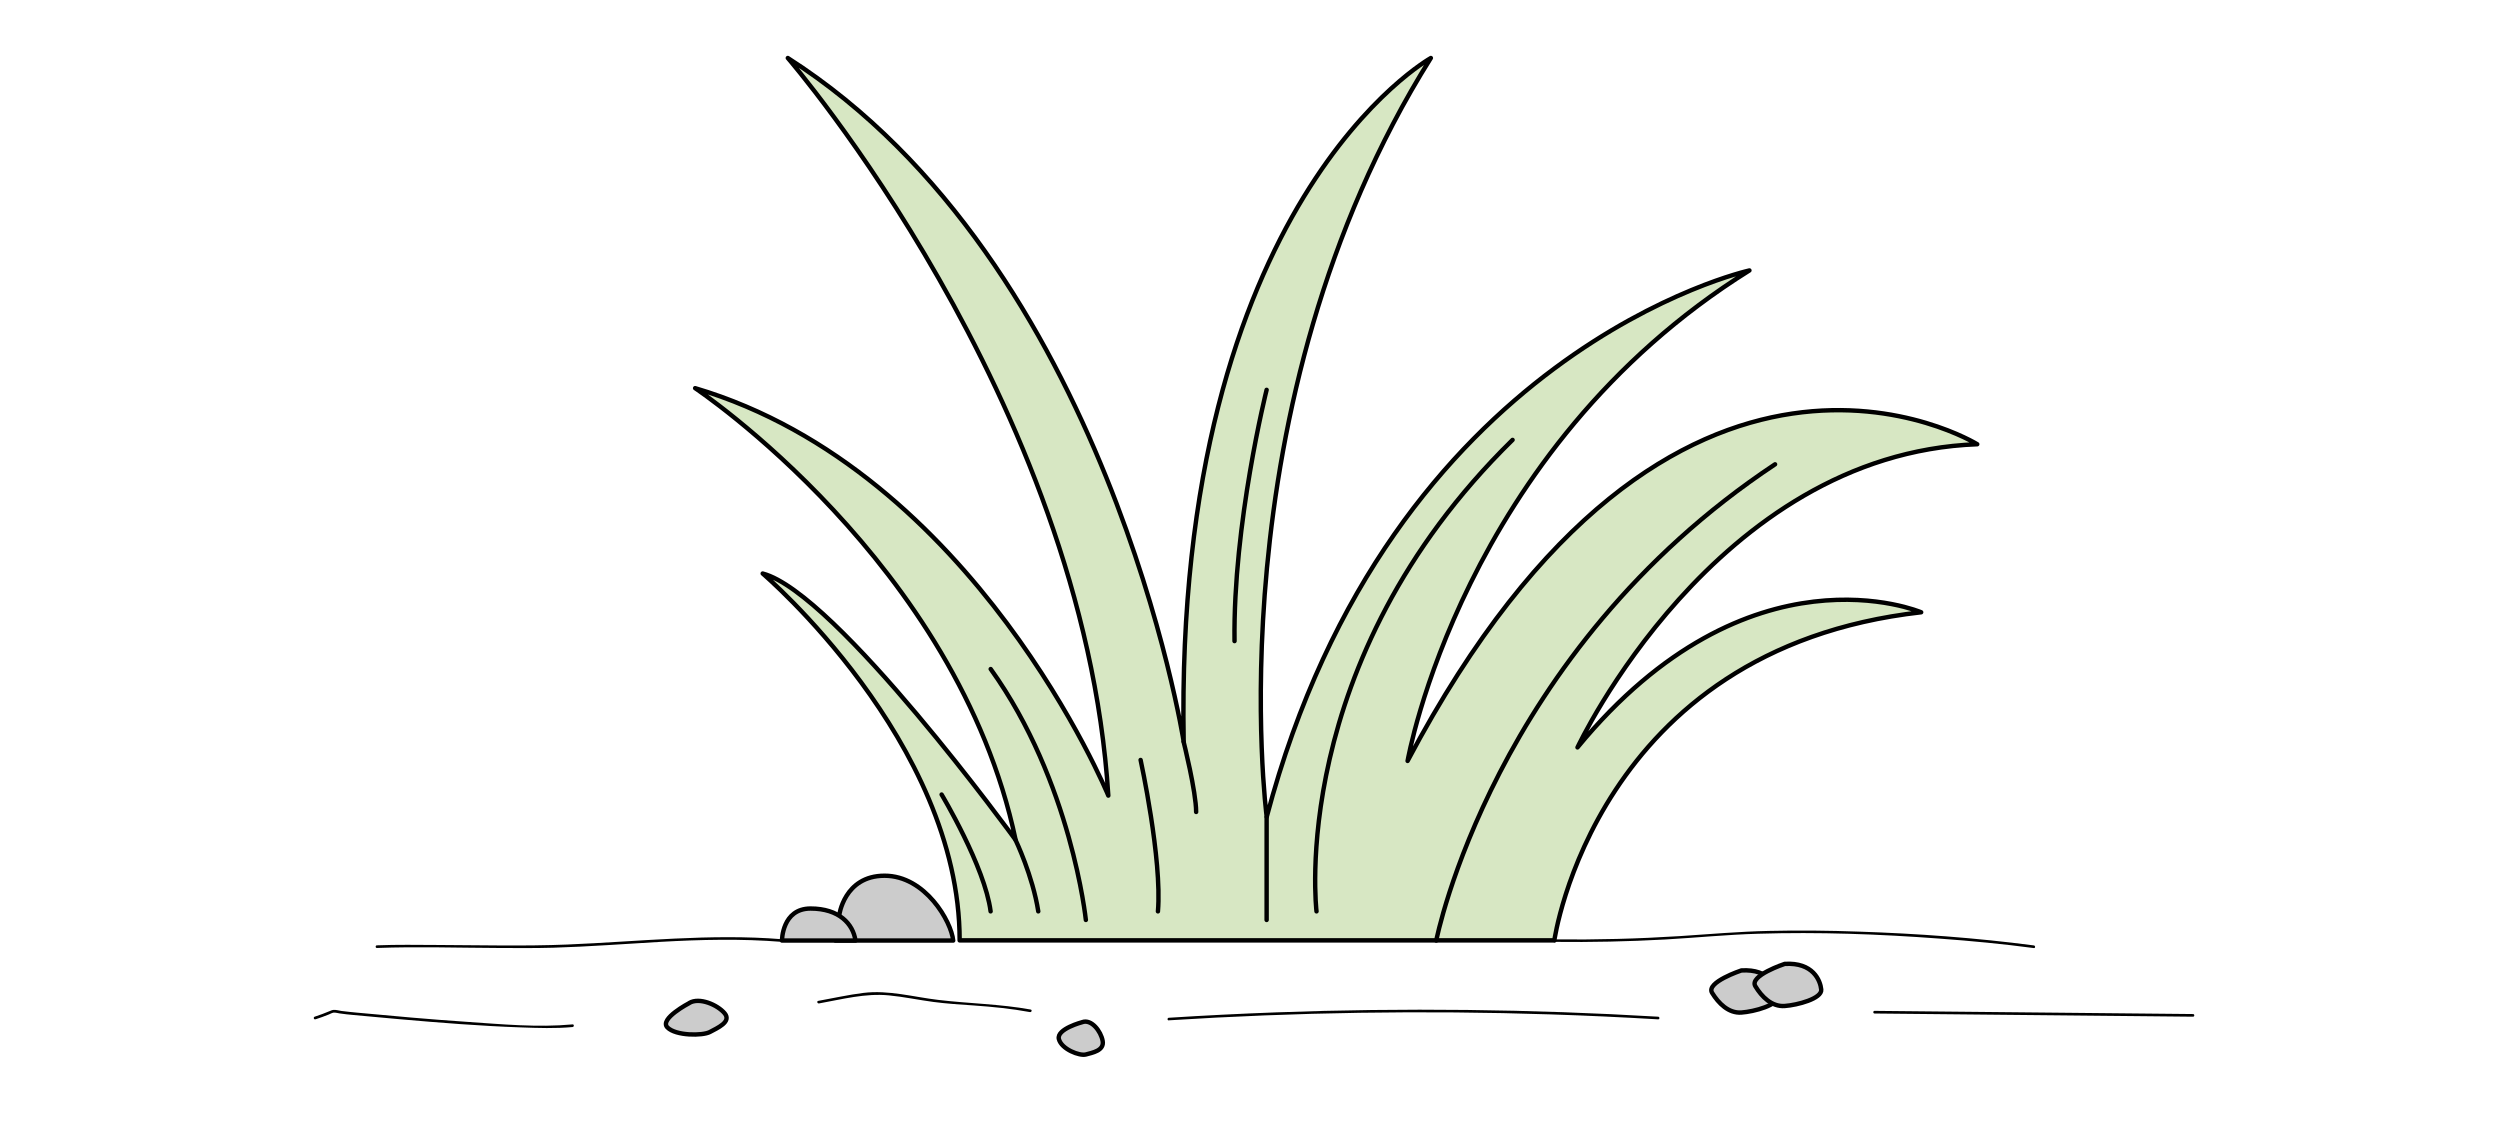
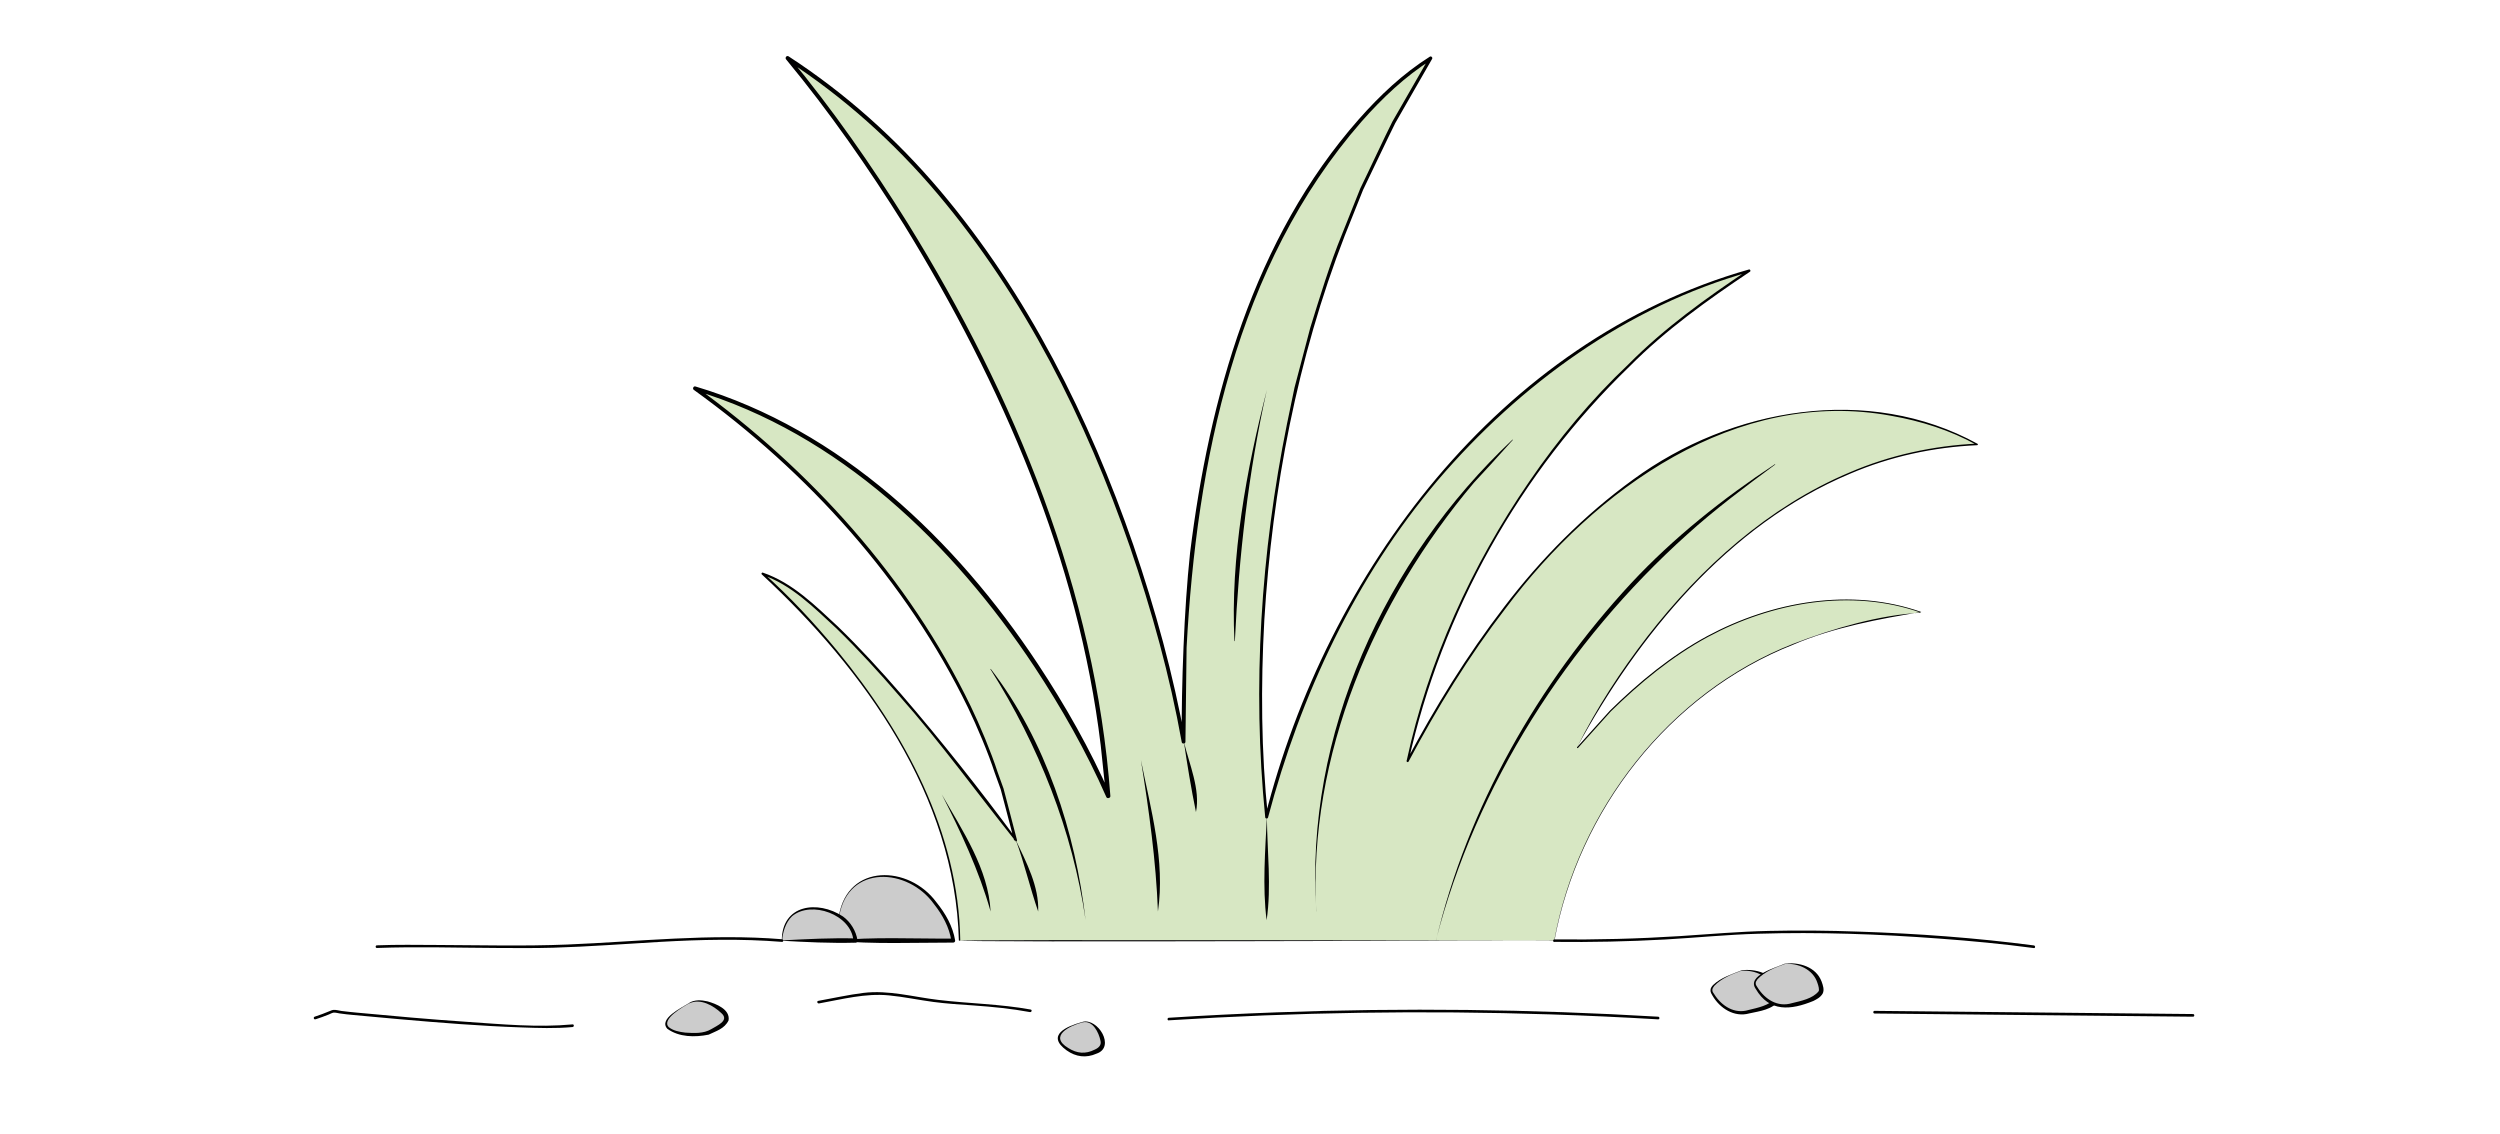
<svg xmlns="http://www.w3.org/2000/svg" id="Layer_1" data-name="Layer 1" viewBox="0 0 282.68 128.18">
  <defs>
    <style>
      .cls-1 {
        fill: #ccc;
      }

-       .cls-1, .cls-2, .cls-3 {
-         stroke: #000;
-         stroke-linecap: round;
-         stroke-linejoin: round;
-         stroke-width: .5px;
-       }
- 
      .cls-2 {
-         fill: none;
-       }
- 
-       .cls-3 {
        fill: #d7e7c3;
      }
    </style>
  </defs>
  <g>
-     <path class="cls-1" d="M94.88,103.55s.54-4.53,5.14-4.53,7.55,5.18,7.76,7.33h-13.32l.42-2.8Z" />
-     <path class="cls-3" d="M175.75,106.35s4.59-32.97,41.48-37.12c0,0-19.43-8.3-38.86,15.28,0,0,15.5-33.19,45.2-34.28,0,0-34.28-21.18-64.41,35.81,0,0,6.11-35.15,38.65-55.46,0,0-40.61,8.95-54.58,61.79,0,0-6.11-46.51,18.56-85.81,0,0-29.04,16.16-27.95,77.29,0,0-8.52-54.15-44.76-77.29,0,0,33.41,38.65,36.24,83.4,0,0-15.07-36.68-46.72-46.07,0,0,29.63,19.73,36.24,51.09,0,0-20.31-27.95-28.6-30.13,0,0,22.27,19,22.27,41.48h67.25Z" />
-     <path class="cls-2" d="M162.4,106.35s6.36-32.65,38.31-53.85" />
-     <path class="cls-3" d="M148.86,103.05s-3.42-28.21,22.17-53.31" />
-     <line class="cls-3" x1="143.22" y1="92.38" x2="143.22" y2="104.02" />
-     <path class="cls-3" d="M128.97,85.93s2.45,11.25,1.96,17.12" />
-     <path class="cls-3" d="M122.78,104.02s-1.63-15.65-10.76-28.37" />
-     <path class="cls-3" d="M106.47,89.84s4.89,8.15,5.54,13.21" />
-     <path class="cls-3" d="M114.84,95s1.93,4.02,2.56,8.05" />
-     <path class="cls-3" d="M143.22,44.08s-3.8,15.16-3.63,28.41" />
-     <path class="cls-1" d="M88.42,106.35s0-3.62,3.23-3.62,4.81,1.74,5.08,3.62h-8.31Z" />
-     <path class="cls-3" d="M133.83,83.86s1.42,5.67,1.42,7.95" />
+     <g>
+       <path class="cls-1" d="M94.88,103.55s.54-4.53,5.14-4.53,7.55,5.18,7.76,7.33h-13.32l.42-2.8Z" />
+       <path d="M94.86,103.55c.99-5.95,7.92-5.75,11.02-1.53,1.02,1.26,1.85,2.69,2.12,4.32.02.13-.09.24-.21.24-4.44,0-9.05.2-13.4-.21-.01-.01.48-2.79.47-2.81h0ZM94.9,103.55l-.36,2.81c3.89-.46,8.96-.2,13.24-.23,0,0-.21.24-.21.24-.22-1.49-1-2.93-1.96-4.14-2.96-4.13-9.68-4.5-10.71,1.32h0Z" />
+     </g>
+     <g>
+       <path class="cls-2" d="M175.75,106.35s4.59-32.97,41.48-37.12c0,0-19.43-8.3-38.86,15.28,0,0,15.5-33.19,45.2-34.28,0,0-34.28-21.18-64.41,35.81,0,0,6.11-35.15,38.65-55.46,0,0-40.61,8.95-54.58,61.79,0,0-6.11-46.51,18.56-85.81,0,0-29.04,16.16-27.95,77.29,0,0-8.52-54.15-44.76-77.29,0,0,33.41,38.65,36.24,83.4,0,0-15.07-36.68-46.72-46.07,0,0,29.63,19.73,36.24,51.09,0,0-20.31-27.95-28.6-30.13,0,0,22.27,19,22.27,41.48h67.25Z" />
+       <path d="M175.74,106.33c2.68-14.73,12.99-28.01,27.01-33.53,4.56-1.77,9.79-3.27,14.47-3.52-7.91-2.79-16.84-1.17-24.1,2.74-4.05,2.19-7.69,5.2-10.98,8.42,0,0-3.71,4.13-3.71,4.13-.04.06-.14,0-.11-.07,2.21-4.44,4.93-8.61,7.96-12.54,6.06-7.8,13.68-14.67,22.85-18.54,4.56-1.96,9.49-3.03,14.44-3.26l-.04.16c-2.98-1.66-6.3-2.71-9.66-3.3-17.53-3.26-33.58,8.33-43.61,21.75-4.18,5.43-7.77,11.29-10.99,17.34-.06.12-.25.06-.22-.08,2.45-11.32,7.33-22.07,13.88-31.6,3.26-4.77,7-9.26,11.19-13.23,4.08-4.12,8.81-7.51,13.62-10.72l.1.26c-13.83,3.86-25.99,12.72-35.26,23.56-9.3,10.97-15.53,24.28-19.2,38.13-.03.17-.31.16-.32-.02-1.48-14.84-.49-29.87,2.46-44.47.18-.85.68-3.27.85-4.1.25-.99,1.5-5.69,1.78-6.76,1.07-3.45,2.21-7.22,3.59-10.58,0,0,2.07-5.19,2.07-5.19.78-1.58,2.83-5.99,3.63-7.56.96-1.69,3.21-5.57,4.18-7.27,0,0,.25.27.25.27-2.97,1.87-5.58,4.35-7.92,7-14.18,16.25-18.66,38.49-19.78,59.47,0,0-.13,10.65-.13,10.65.01.24-.38.29-.42.04-1.34-7.5-3.39-14.88-5.86-22.09-4.98-14.38-11.92-28.27-21.78-39.94-4.91-5.82-10.65-10.95-17.04-15.1,0,0,.29-.34.29-.34,4.92,5.94,9.33,12.27,13.41,18.8,12.12,19.57,21.2,41.61,22.91,64.74.05.27-.39.38-.47.11-2.25-5.13-5.05-10.04-8.14-14.73-9.24-13.92-22.12-26.34-38.42-31.23,0,0,.18-.39.18-.39,12.96,9.37,24.06,21.66,31.06,36.11,1.03,2.13,2.31,5.2,3.03,7.42,0,0,.68,1.89.68,1.89l.51,1.94,1.01,3.88c.02.08-.03.17-.11.19-4.33-5.41-8.53-11.22-13.18-16.47-2.28-2.64-4.63-5.22-7.13-7.65-2.51-2.32-5.08-4.93-8.37-6.05,0,0,.11-.21.11-.21,3.02,2.69,5.77,5.66,8.34,8.77,7.62,9.28,13.76,20.55,13.93,32.81-.56-.15,67.29,0,67.15-.02h0ZM175.77,106.37c-.08-.08-67.36.22-67.35-.02-.4-16.33-10.68-30.65-22.27-41.39-.11-.08-.01-.26.11-.21,3.37,1.15,5.94,3.74,8.49,6.1,2.51,2.43,4.87,5.02,7.16,7.66,4.57,5.29,8.9,10.78,13.05,16.4l-.29.13-1.01-3.86-.51-1.93-.68-1.88c-.71-2.19-2.01-5.27-3.03-7.38-6.98-14.36-18.08-26.6-30.98-35.9-.2-.12-.05-.47.18-.39,16.41,4.89,29.43,17.35,38.71,31.37,3.11,4.71,5.91,9.63,8.18,14.81l-.47.11-.6-5.72c-2.53-21-11.2-40.89-22.21-58.8-4.07-6.51-8.47-12.84-13.36-18.75-.09-.1-.07-.24.02-.33.08-.07.19-.07.27-.01,6.43,4.18,12.19,9.34,17.13,15.19,9.9,11.72,16.85,25.66,21.85,40.09,2.47,7.24,4.52,14.62,5.87,22.17l-.42.04c-.02-6.51.27-14.94.95-21.33,2.16-17.52,7.19-35.57,19.09-49.06,2.36-2.67,4.97-5.15,8.02-7.07.16-.11.37.11.25.27-.98,1.69-3.23,5.63-4.16,7.25-.79,1.58-2.82,5.86-3.63,7.53,0,0-2.07,5.17-2.07,5.17-5.37,13.82-8.2,28.69-9.1,43.47-.41,7.42-.36,14.88.41,22.27l-.32-.02c6.98-27.62,26.48-53.85,54.71-61.88.14-.04.24.18.1.26-4.79,3.2-9.51,6.58-13.58,10.68-12.42,11.99-21.27,27.82-25.02,44.68,0,0-.22-.08-.22-.08,3.23-6.05,6.84-11.92,11.03-17.37,4.16-5.46,9.04-10.39,14.61-14.43,11.04-8.09,26.6-10.81,38.92-4.03.08.04.04.16-.04.16-4.94.22-9.84,1.28-14.38,3.23-13.8,5.79-23.96,18.33-30.86,30.92,0,0,3.72-4.14,3.72-4.14,3.29-3.23,6.95-6.24,11.01-8.43,7.29-3.91,16.25-5.53,24.2-2.72-4.68.77-9.91,1.73-14.48,3.69-14.03,5.52-24.29,18.76-27.01,33.49h0Z" />
+     </g>
+     <path d="M162.37,106.35c3.57-15.09,11.56-29.07,22.06-40.4,4.81-5.16,10.39-9.59,16.26-13.46.03-.02.05.02.03.04-3.27,2.41-6.89,5.13-9.91,7.87-13.56,12.16-23.93,28.4-28.45,45.95h0Z" />
+     <g>
+       <path class="cls-2" d="M148.86,103.05s-3.42-28.21,22.17-53.31" />
+       <path d="M148.84,103.05c-1.34-19.95,7.76-39.79,22.18-53.34.02-.02.06.01.03.04,0,0-2.49,2.77-2.49,2.77-.44.48-1.46,1.6-1.89,2.05-11.3,13.39-18.77,30.9-17.84,48.48h0Z" />
+     </g>
+     <path d="M143.25,92.38c.03,3.88.53,7.84-.03,11.67-.49-3.79-.15-7.99.03-11.67h0Z" />
+     <g>
+       <path class="cls-2" d="M128.97,85.93s2.45,11.25,1.96,17.12" />
+       <path d="M129,85.92c1.13,5.59,2.77,11.44,1.93,17.15-.21-5.69-1.04-11.65-1.93-17.15h0Z" />
+     </g>
+     <g>
+       <path class="cls-2" d="M122.78,104.02s-1.63-15.65-10.76-28.37" />
+       <path d="M122.75,104.03c-1.47-10.1-5.31-19.75-10.76-28.36-.02-.02.02-.05.04-.03,6.21,8.06,9.58,18.51,10.72,28.39h0Z" />
+     </g>
+     <g>
+       <path class="cls-2" d="M106.47,89.84s4.89,8.15,5.54,13.21" />
+       <path d="M106.49,89.83c2.35,4.1,5.27,8.43,5.52,13.24-1.28-4.57-3.43-9.14-5.52-13.24h0Z" />
+     </g>
+     <g>
+       <path class="cls-2" d="M114.84,95s1.93,4.02,2.56,8.05" />
+       <path d="M114.86,94.99c1.19,2.52,2.64,5.25,2.53,8.08-.91-2.62-1.6-5.6-2.53-8.08h0Z" />
+     </g>
+     <g>
+       <path class="cls-2" d="M143.22,44.08s-3.8,15.16-3.63,28.41" />
+       <path d="M143.25,44.08c-2.1,9.34-3.17,18.85-3.62,28.4,0,.03-.05.03-.05,0-.47-9.52,1.36-19.36,3.67-28.4h0Z" />
+     </g>
+     <g>
+       <path class="cls-1" d="M88.42,106.35s0-3.62,3.23-3.62,4.81,1.74,5.08,3.62h-8.31Z" />
+       <path d="M88.4,106.37c-.02-4.1,4.06-4.63,6.92-2.74.86.63,1.47,1.62,1.64,2.69.02.13-.07.25-.19.27-2.84.08-5.73-.07-8.37-.22h0ZM88.44,106.33c2.92-.15,5.58-.29,8.29-.22l-.23.27c-.22-2.96-4.77-4.61-6.94-2.78-.72.69-1.04,1.75-1.12,2.72h0Z" />
+     </g>
+     <g>
+       <path class="cls-2" d="M133.83,83.86s1.42,5.67,1.42,7.95" />
+       <path d="M133.86,83.86c.61,2.54,1.89,5.43,1.37,7.96-.53-2.56-1.01-5.51-1.37-7.96h0Z" />
+     </g>
  </g>
  <path d="M175.75,106.5c4.18.05,8.37-.04,12.55-.27,3.5-.2,6.98-.55,10.49-.65,6.84-.21,13.7.04,20.52.55,3.56.26,7.12.6,10.66,1.07.19.03.19-.28,0-.3-6.56-.86-13.17-1.34-19.78-1.56-3.38-.12-6.77-.16-10.16-.08-3.39.07-6.75.37-10.12.59-4.71.3-9.43.42-14.15.37-.19,0-.19.3,0,.3h0Z" />
  <path d="M132.16,115.37c14.37-.91,28.78-1.14,43.18-.67,4.05.13,8.1.32,12.15.56.19.01.19-.29,0-.3-14.37-.85-28.79-1.02-43.18-.49-4.05.15-8.1.35-12.15.61-.19.01-.19.31,0,.3h0Z" />
  <path d="M92.61,113.46c2.62-.47,5.23-1.17,7.9-.91,1.69.16,3.35.52,5.02.74,1.52.2,3.04.3,4.57.4,2.13.15,4.26.36,6.36.75.19.03.27-.25.08-.29-3.46-.63-6.96-.67-10.45-1.09-2.81-.33-5.61-1.14-8.46-.79-1.72.21-3.41.6-5.11.9-.19.03-.11.32.08.29h0Z" />
  <path d="M42.62,107.19c4.54-.17,9.1-.02,13.65,0,2.1.01,4.19.03,6.29-.03,4.04-.12,8.06-.43,12.09-.66,4.59-.26,9.19-.37,13.77,0,.19.02.19-.28,0-.3-8.1-.66-16.19.27-24.28.6-4.88.2-9.78.07-14.67.05-2.28-.01-4.57-.05-6.85.04-.19,0-.19.31,0,.3h0Z" />
  <path d="M211.96,114.6c9.35.09,18.71.18,28.06.28l7.95.08c.19,0,.19-.3,0-.3-9.35-.09-18.71-.18-28.06-.28-2.65-.03-5.3-.05-7.95-.08-.19,0-.19.3,0,.3h0Z" />
  <path d="M35.66,115.26c.51-.17,1.02-.34,1.52-.55.17-.07.35-.18.54-.21.21-.02.47.06.68.09.52.08,1.05.13,1.58.18,1.72.16,3.43.32,5.15.47,4.58.4,9.17.77,13.76.93,1.94.07,3.91.14,5.85-.04.19-.02.19-.32,0-.3-3.95.37-8.02-.02-11.97-.29-4.15-.28-8.29-.65-12.42-1.04-.58-.06-1.17-.11-1.75-.19-.27-.04-.56-.13-.84-.12-.18,0-.32.07-.49.14-.56.24-1.12.44-1.69.63-.18.06-.1.35.08.29h0Z" />
-   <path class="cls-1" d="M196.9,109.73s-4.04,1.34-3.31,2.53,1.86,2.33,3.31,2.23,4.24-.85,4.14-1.87-.93-3.09-4.14-2.89Z" />
-   <path class="cls-1" d="M201.8,108.99s-4.04,1.33-3.32,2.52c.72,1.2,1.86,2.34,3.31,2.24,1.45-.1,4.24-.84,4.14-1.86s-.92-3.1-4.13-2.9Z" />
-   <path class="cls-1" d="M77.94,113.42s-3.42,1.78-2.48,2.75,4,.96,4.81.52,2.48-1.14,1.67-2.11-2.87-1.85-4-1.17Z" />
-   <path class="cls-1" d="M122.4,115.57s-2.96.77-2.67,1.92,2.36,1.94,3.06,1.74,2.09-.42,1.89-1.53-1.27-2.48-2.29-2.13Z" />
+   <g>
+     <path class="cls-1" d="M196.9,109.73s-4.04,1.34-3.31,2.53,1.86,2.33,3.31,2.23,4.24-.85,4.14-1.87-.93-3.09-4.14-2.89Z" />
+     <path d="M196.91,109.76c-1.09.4-2.27.86-3.08,1.72-.11.15-.22.31-.21.48-.01.16.1.3.22.47.84,1.33,2.29,2.26,3.88,1.77,1.03-.25,2.36-.51,3.02-1.34.11-.15-.01-.63-.13-.95-.49-1.52-2.17-2.26-3.7-2.14h0ZM196.9,109.71c1.61-.19,3.53.33,4.18,2.01.15.42.34.93.12,1.37-.81,1.09-2.2,1.23-3.41,1.5-1.7.47-3.33-.58-4.16-2.02-.09-.16-.24-.37-.22-.61,0-.25.16-.43.29-.58.89-.84,2.08-1.21,3.2-1.65h0Z" />
+   </g>
+   <g>
+     <path class="cls-1" d="M201.8,108.99s-4.04,1.33-3.32,2.52c.72,1.2,1.86,2.34,3.31,2.24,1.45-.1,4.24-.84,4.14-1.86s-.92-3.1-4.13-2.9Z" />
+     <path d="M201.81,109.01c-1.09.39-2.28.85-3.08,1.71-.11.15-.22.31-.21.47-.01.16.1.3.21.47.84,1.34,2.28,2.26,3.88,1.77,1.03-.25,2.36-.51,3.02-1.34.11-.15-.01-.63-.13-.95-.48-1.52-2.16-2.26-3.69-2.15h0ZM201.8,108.96c1.61-.19,3.53.34,4.17,2.02.15.42.34.94.12,1.37-.27.45-.68.64-1.05.83-2.54,1.04-4.97,1.3-6.52-1.37-1.04-1.51,2.28-2.4,3.28-2.84h0Z" />
+   </g>
+   <g>
+     <path class="cls-1" d="M77.94,113.42s-3.42,1.78-2.48,2.75,4,.96,4.81.52,2.48-1.14,1.67-2.11-2.87-1.85-4-1.17Z" />
+     <path d="M77.95,113.44c-.68.38-3.21,1.81-2.33,2.7.5.41,1.21.54,1.87.62.99.06,2.05.13,2.93-.39.63-.39,2.09-.97,1.16-1.8-.89-.85-2.37-1.72-3.63-1.12h0ZM77.93,113.4c.61-.38,1.39-.33,2.08-.17.95.27,2.58.9,2.37,2.15-.46.95-1.39,1.19-2.25,1.61-1.55.31-3.34.3-4.67-.66-1.05-1.15,1.69-2.42,2.48-2.93h0Z" />
+   </g>
+   <g>
+     <path class="cls-1" d="M122.4,115.57s-2.96.77-2.67,1.92,2.36,1.94,3.06,1.74,2.09-.42,1.89-1.53-1.27-2.48-2.29-2.13Z" />
+     <path d="M122.41,115.6c-1.48.38-3.86,1.55-1.62,2.9.99.63,1.95.71,3,.18.49-.22.77-.54.64-1.02-.19-.91-.86-2.32-2.01-2.06h0ZM122.39,115.55c1.74-.49,3.79,2.86,1.59,3.59-1.17.52-2.33.37-3.37-.37-2.4-1.73.03-2.74,1.79-3.22h0Z" />
+   </g>
</svg>
